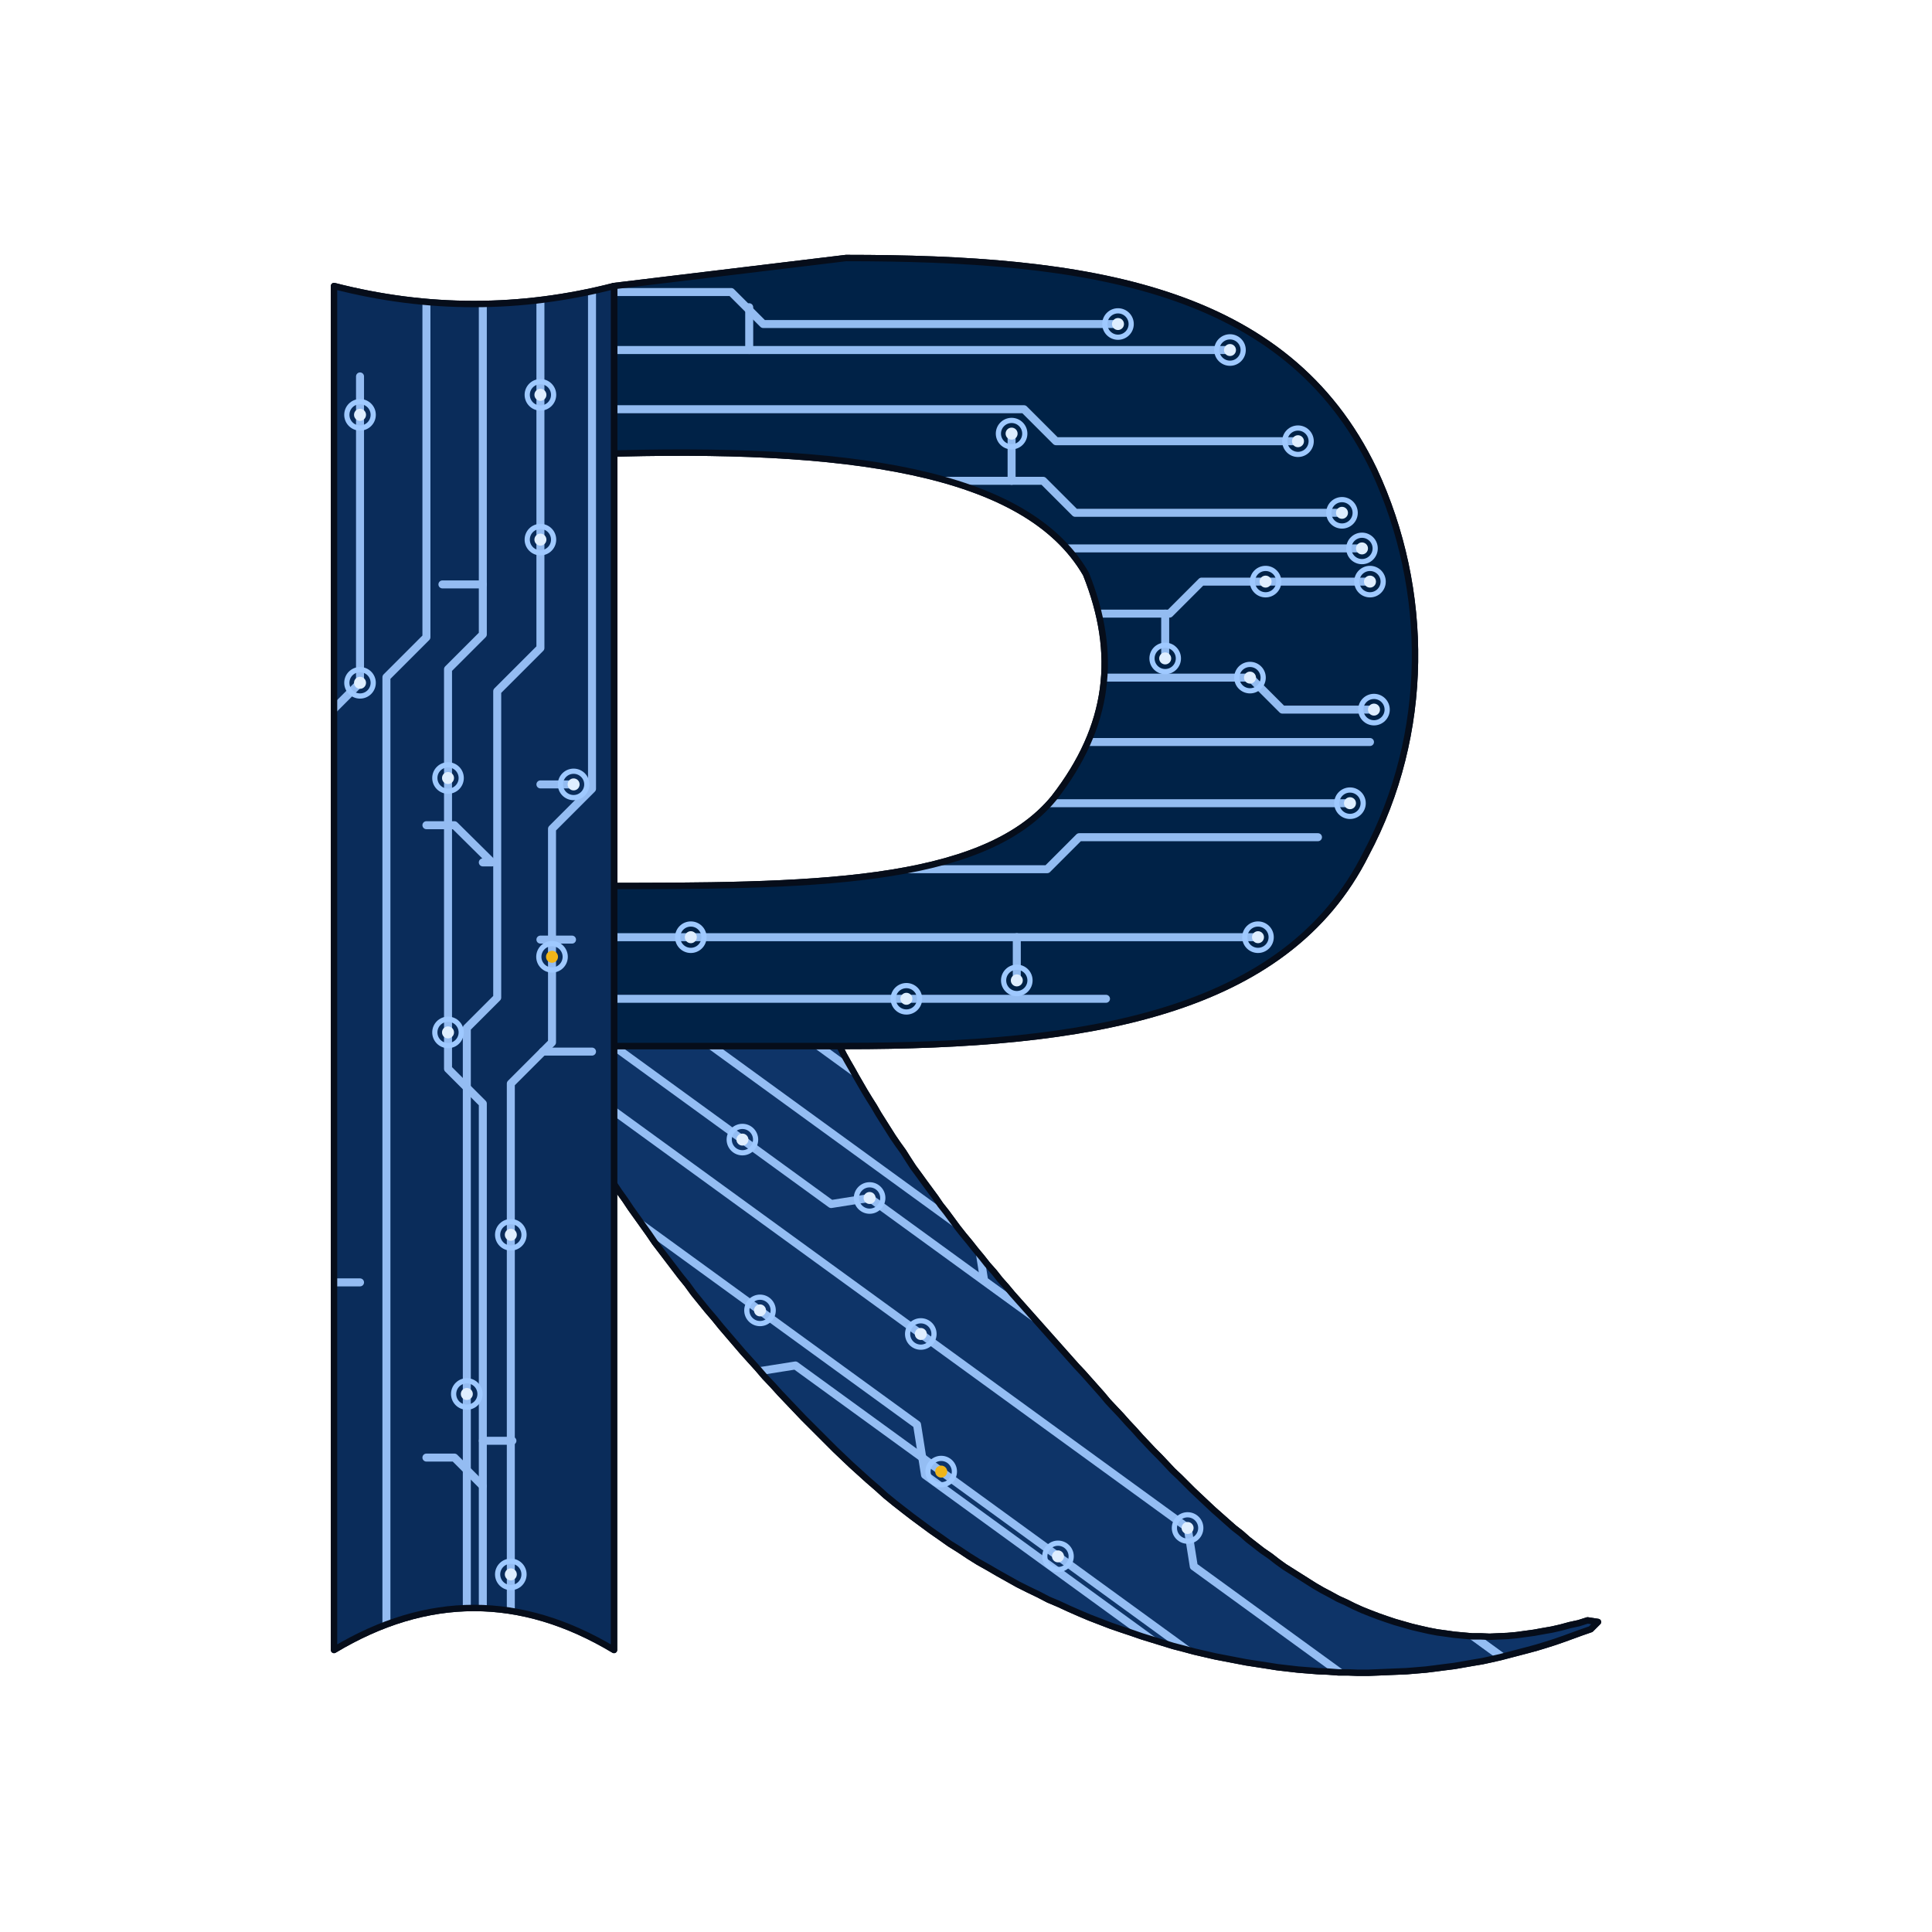
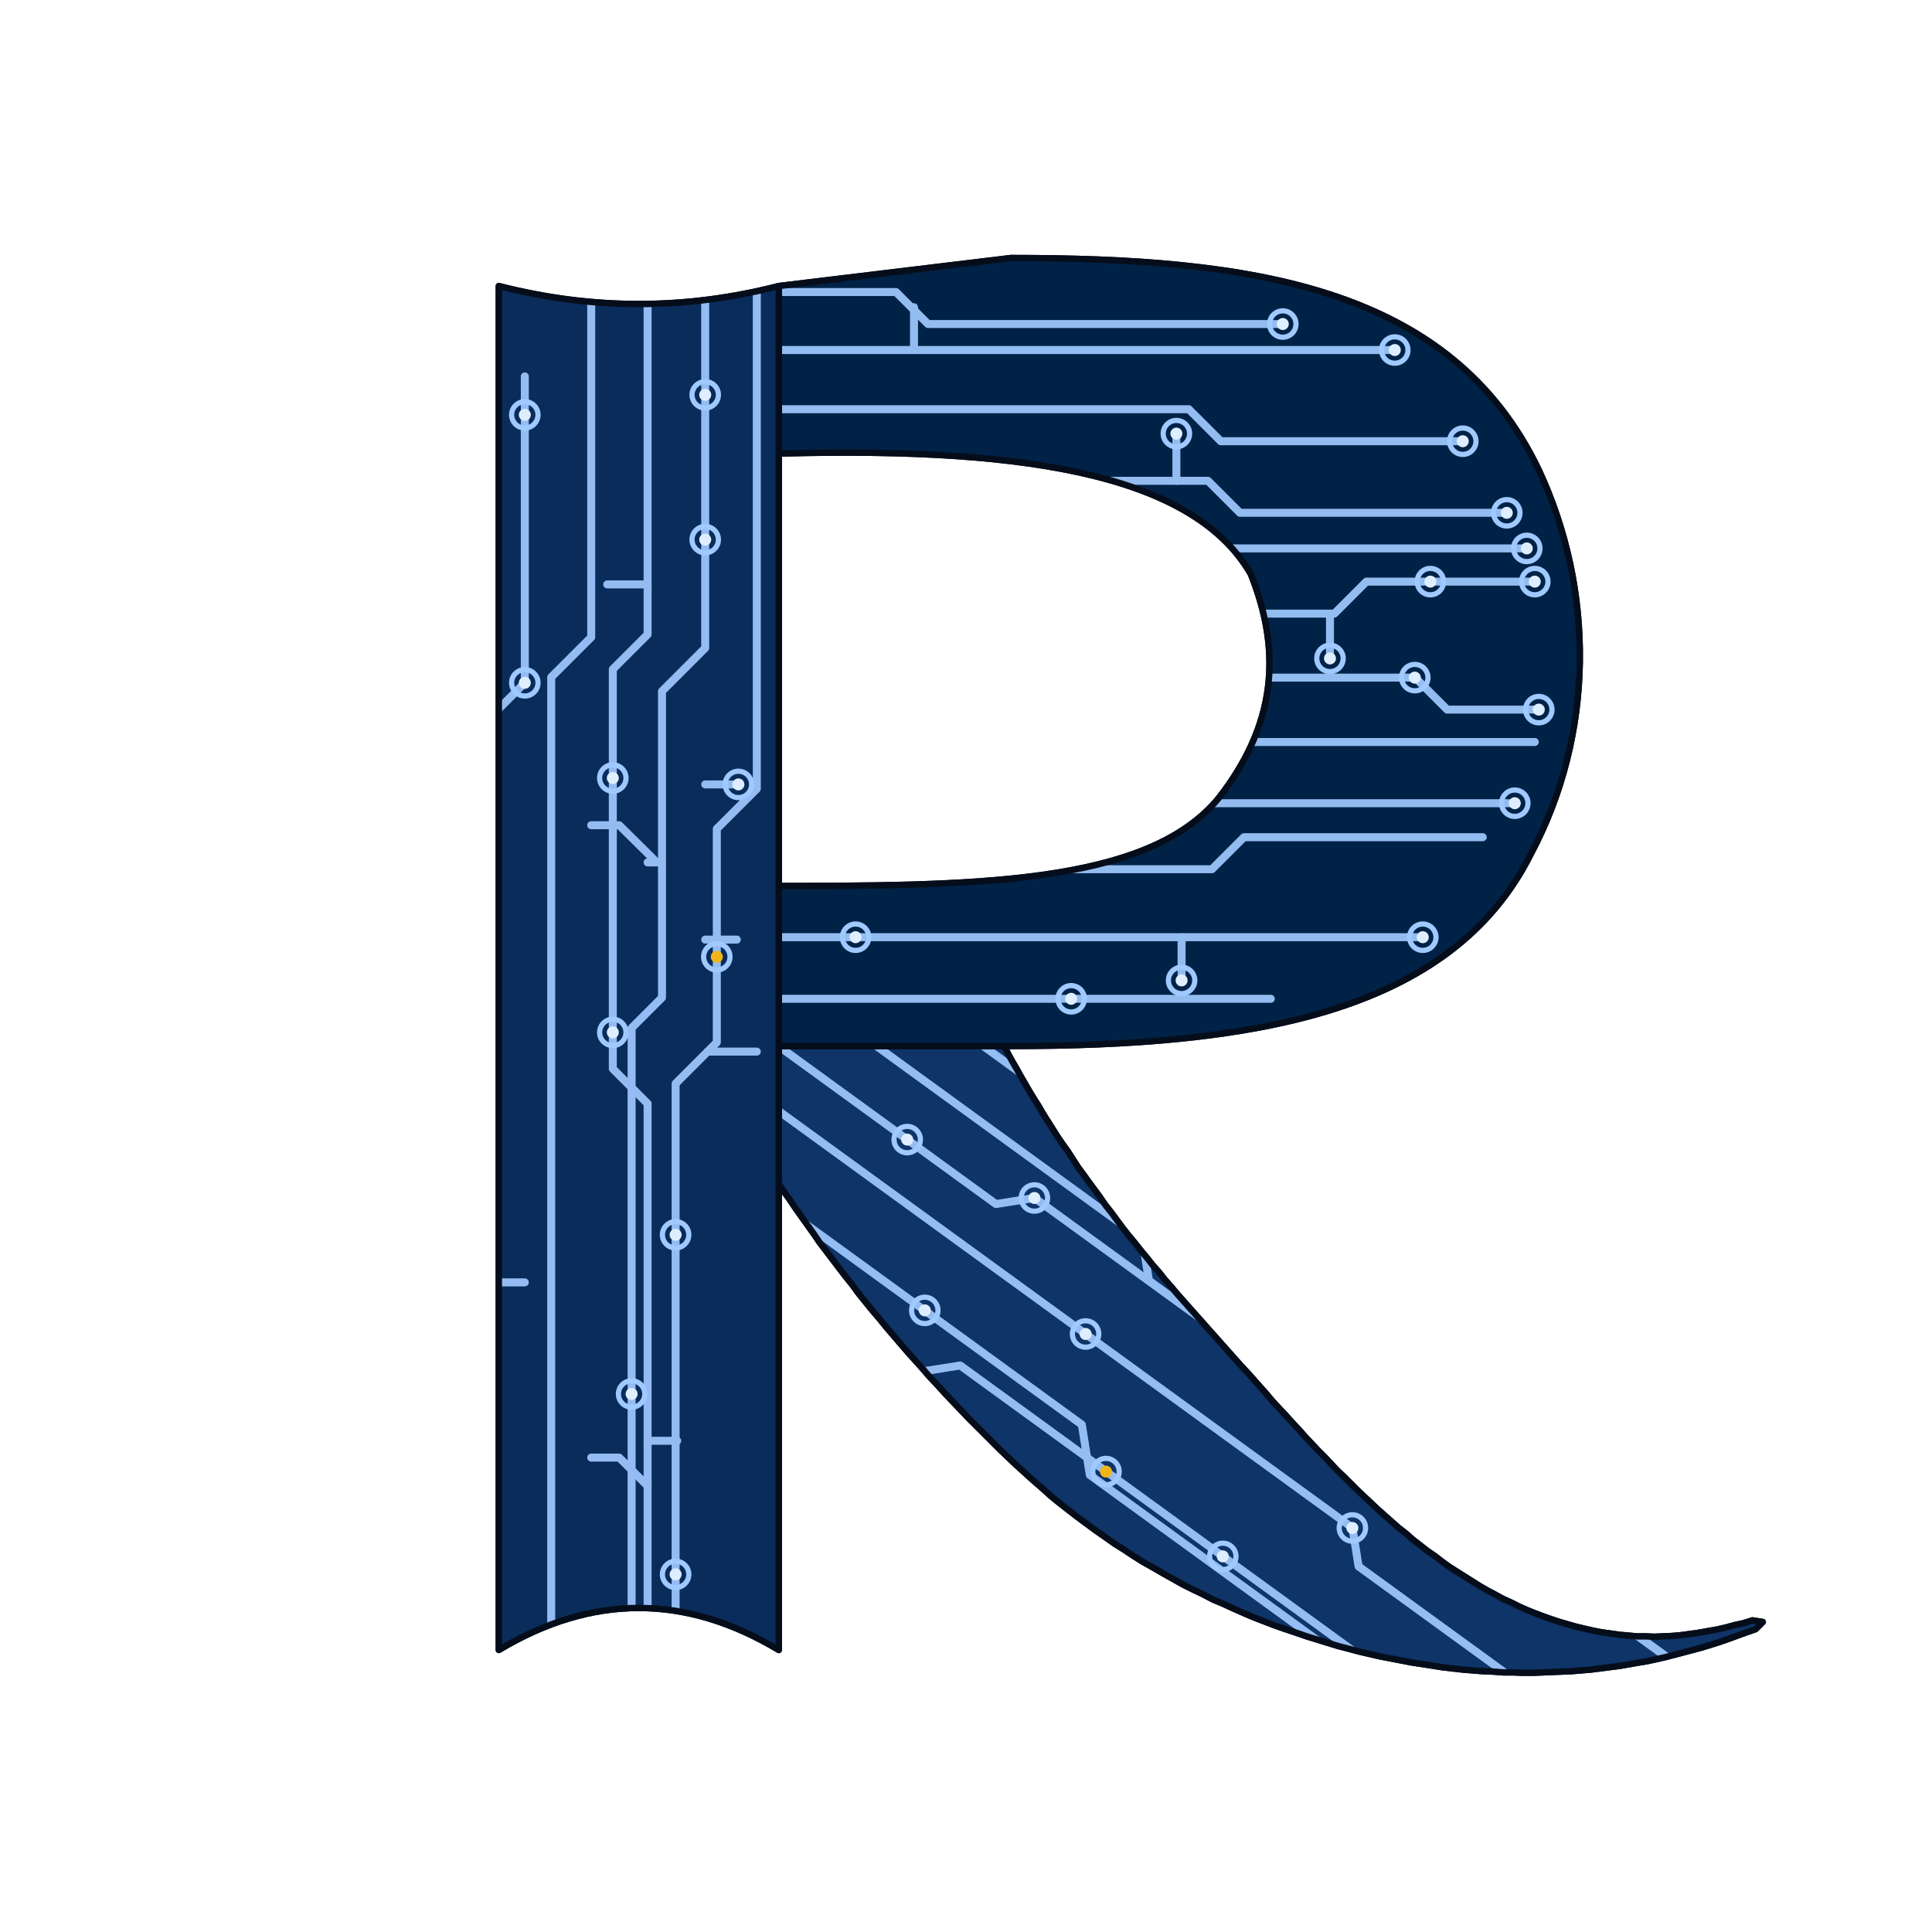
<svg xmlns="http://www.w3.org/2000/svg" viewBox="0 0 512 512" width="512" height="512">
-   <g transform="translate(256,256) scale(1.06) translate(-330,-320)">
+   <g transform="translate(256,256) scale(1.06) translate(-288.8,-320)">
    <defs>
      <clipPath id="cs">
        <path d="M172,150 Q207,159 242,150 L242,491 Q207,470 172,491 Z" />
      </clipPath>
      <clipPath id="cb">
        <path clip-rule="evenodd" d="M242,150 L300,143 C360,143 410,150 432,196 C446,226 446,262 430,292 C410,332 360,340 300,340 L242,340 Z M238,192 C300,190 345,196 360,222 C368,242 366,260 352,278 C334,300 290,300 238,300 Z" />
      </clipPath>
      <clipPath id="cl">
        <path d="M219.6,335.1 L220.6,337.2 L221.6,339.2 L222.6,341.2 L223.6,343.2 L224.7,345.3 L225.8,347.3 L226.9,349.4 L228.0,351.4 L229.1,353.5 L230.3,355.5 L231.5,357.6 L232.7,359.6 L234.0,361.7 L235.2,363.8 L236.5,365.9 L237.8,368.0 L239.2,370.1 L240.5,372.2 L241.9,374.3 L243.3,376.4 L244.8,378.5 L246.2,380.6 L247.7,382.7 L249.2,384.8 L250.7,386.9 L252.2,389.1 L253.8,391.2 L255.4,393.3 L257.0,395.4 L258.6,397.5 L260.3,399.6 L261.9,401.8 L263.6,403.9 L265.3,406.0 L267.1,408.1 L268.8,410.2 L270.6,412.3 L272.4,414.4 L274.2,416.5 L276.0,418.5 L277.9,420.6 L279.7,422.7 L281.6,424.7 L283.5,426.8 L285.4,428.8 L287.4,430.9 L289.3,432.9 L291.3,434.9 L293.3,436.9 L295.3,438.9 L297.3,440.9 L299.4,442.9 L301.4,444.8 L303.5,446.7 L305.6,448.6 L307.8,450.5 L309.9,452.4 L312.1,454.2 L314.4,456.0 L316.6,457.7 L318.9,459.4 L321.2,461.1 L323.5,462.7 L325.9,464.4 L328.3,465.9 L330.7,467.5 L333.1,469.0 L335.6,470.4 L338.0,471.8 L340.5,473.2 L343.0,474.6 L345.6,475.9 L348.1,477.1 L350.6,478.4 L353.2,479.5 L355.8,480.7 L358.3,481.8 L360.9,482.9 L363.5,483.9 L366.1,484.9 L368.7,485.8 L371.4,486.7 L374.0,487.6 L376.6,488.4 L379.2,489.2 L381.8,490.0 L384.5,490.7 L387.1,491.4 L389.7,492.0 L392.3,492.6 L394.9,493.1 L397.5,493.6 L400.1,494.1 L402.7,494.5 L405.3,494.9 L407.8,495.3 L410.4,495.6 L413.0,495.9 L415.5,496.1 L418.0,496.3 L420.5,496.4 L423.1,496.6 L425.5,496.6 L428.0,496.7 L430.5,496.7 L433.0,496.6 L435.4,496.5 L437.8,496.4 L440.2,496.3 L442.6,496.1 L445.0,495.9 L447.4,495.6 L449.7,495.3 L452.1,495.0 L454.4,494.6 L456.7,494.2 L459.1,493.8 L461.4,493.3 L463.6,492.8 L465.9,492.2 L468.2,491.6 L470.5,491.0 L472.7,490.4 L475.0,489.7 L477.2,489.0 L479.5,488.2 L481.7,487.4 L483.9,486.6 L486.2,485.8 L488.0,484.0 L488.0,484.0 L485.4,483.6 L483.2,484.3 L480.9,484.8 L478.7,485.4 L476.5,485.9 L474.2,486.3 L472.0,486.7 L469.8,487.0 L467.6,487.3 L465.4,487.5 L463.1,487.6 L460.9,487.7 L458.7,487.6 L456.5,487.6 L454.3,487.4 L452.1,487.2 L450.0,486.9 L447.8,486.6 L445.7,486.2 L443.5,485.7 L441.4,485.2 L439.3,484.6 L437.2,484.0 L435.1,483.3 L433.1,482.6 L431.0,481.8 L429.0,481.0 L427.0,480.1 L425.0,479.1 L423.0,478.2 L421.0,477.1 L419.1,476.1 L417.2,475.0 L415.3,473.8 L413.4,472.6 L411.5,471.4 L409.6,470.2 L407.8,468.9 L406.0,467.5 L404.1,466.2 L402.3,464.8 L400.5,463.4 L398.8,461.9 L397.0,460.5 L395.3,459.0 L393.5,457.4 L391.8,455.9 L390.1,454.3 L388.4,452.7 L386.7,451.1 L385.1,449.5 L383.4,447.8 L381.7,446.2 L380.1,444.5 L378.5,442.8 L376.8,441.1 L375.2,439.4 L373.6,437.7 L372.0,435.9 L370.4,434.2 L368.8,432.4 L367.1,430.6 L365.5,428.9 L364.0,427.1 L362.4,425.3 L360.8,423.5 L359.2,421.7 L357.6,420.0 L356.0,418.2 L354.4,416.4 L352.8,414.6 L351.2,412.8 L349.6,411.0 L348.0,409.2 L346.4,407.4 L344.8,405.6 L343.2,403.8 L341.6,402.0 L340.1,400.2 L338.5,398.4 L337.0,396.5 L335.4,394.7 L333.9,392.8 L332.4,391.0 L330.9,389.1 L329.4,387.3 L327.9,385.4 L326.5,383.5 L325.1,381.6 L323.6,379.7 L322.3,377.8 L320.9,375.9 L319.5,374.0 L318.2,372.2 L316.8,370.3 L315.5,368.3 L314.3,366.4 L313.0,364.6 L311.7,362.7 L310.5,360.8 L309.3,358.9 L308.1,357.0 L307.0,355.1 L305.8,353.2 L304.7,351.4 L303.6,349.5 L302.5,347.6 L301.5,345.8 L300.4,343.9 L299.4,342.1 L298.5,340.3 L297.5,338.5 L296.6,336.7 L295.7,334.9 L294.8,333.2 L293.9,331.4 L293.1,329.7 L292.3,328.0 L291.5,326.3 L290.7,324.6 L290.0,323.0 L289.3,321.3 L288.6,319.7 L288.0,318.1 L287.4,316.5 L286.7,315.0 L286.2,313.4 L285.6,311.9 L285.0,310.4 L284.4,308.9 Z" />
      </clipPath>
    </defs>
    <path d="M219.6,335.1 L220.6,337.2 L221.6,339.2 L222.6,341.2 L223.6,343.2 L224.7,345.3 L225.8,347.3 L226.9,349.4 L228.0,351.4 L229.1,353.5 L230.3,355.5 L231.5,357.6 L232.7,359.6 L234.0,361.7 L235.2,363.8 L236.5,365.9 L237.8,368.0 L239.2,370.1 L240.5,372.2 L241.9,374.3 L243.3,376.4 L244.8,378.5 L246.2,380.6 L247.7,382.7 L249.2,384.8 L250.7,386.9 L252.2,389.1 L253.8,391.2 L255.4,393.3 L257.0,395.4 L258.6,397.5 L260.3,399.6 L261.9,401.8 L263.6,403.9 L265.3,406.0 L267.1,408.1 L268.8,410.2 L270.6,412.3 L272.4,414.4 L274.2,416.5 L276.0,418.5 L277.9,420.6 L279.7,422.7 L281.6,424.7 L283.5,426.8 L285.4,428.8 L287.4,430.9 L289.3,432.9 L291.3,434.9 L293.3,436.9 L295.3,438.9 L297.3,440.9 L299.4,442.9 L301.4,444.8 L303.5,446.7 L305.6,448.6 L307.8,450.5 L309.9,452.4 L312.1,454.2 L314.4,456.0 L316.6,457.7 L318.9,459.4 L321.2,461.1 L323.5,462.7 L325.9,464.4 L328.3,465.9 L330.7,467.5 L333.1,469.0 L335.6,470.4 L338.0,471.8 L340.5,473.2 L343.0,474.6 L345.6,475.9 L348.1,477.1 L350.6,478.4 L353.2,479.5 L355.8,480.7 L358.3,481.8 L360.9,482.9 L363.5,483.9 L366.1,484.9 L368.7,485.8 L371.4,486.7 L374.0,487.6 L376.6,488.4 L379.2,489.2 L381.8,490.0 L384.5,490.7 L387.1,491.4 L389.7,492.0 L392.3,492.6 L394.9,493.1 L397.5,493.6 L400.1,494.1 L402.7,494.5 L405.3,494.9 L407.8,495.3 L410.4,495.6 L413.0,495.9 L415.5,496.1 L418.0,496.3 L420.5,496.4 L423.1,496.6 L425.5,496.6 L428.0,496.7 L430.5,496.7 L433.0,496.6 L435.4,496.5 L437.8,496.4 L440.2,496.3 L442.6,496.1 L445.0,495.9 L447.4,495.6 L449.7,495.3 L452.1,495.0 L454.4,494.6 L456.7,494.2 L459.1,493.8 L461.4,493.3 L463.6,492.8 L465.9,492.2 L468.2,491.6 L470.5,491.0 L472.7,490.4 L475.0,489.7 L477.2,489.0 L479.5,488.2 L481.7,487.4 L483.9,486.6 L486.2,485.8 L488.0,484.0 L488.0,484.0 L485.4,483.6 L483.2,484.3 L480.9,484.8 L478.7,485.4 L476.5,485.9 L474.2,486.3 L472.0,486.7 L469.8,487.0 L467.6,487.3 L465.4,487.5 L463.1,487.6 L460.9,487.7 L458.7,487.6 L456.5,487.6 L454.3,487.4 L452.1,487.2 L450.0,486.9 L447.8,486.6 L445.7,486.2 L443.5,485.7 L441.4,485.2 L439.3,484.6 L437.2,484.0 L435.1,483.3 L433.1,482.6 L431.0,481.8 L429.0,481.0 L427.0,480.1 L425.0,479.1 L423.0,478.2 L421.0,477.1 L419.1,476.1 L417.2,475.0 L415.3,473.8 L413.4,472.6 L411.5,471.4 L409.6,470.2 L407.8,468.9 L406.0,467.5 L404.1,466.2 L402.3,464.8 L400.5,463.4 L398.8,461.9 L397.0,460.5 L395.3,459.0 L393.5,457.4 L391.8,455.9 L390.1,454.3 L388.4,452.7 L386.7,451.1 L385.1,449.5 L383.4,447.8 L381.7,446.2 L380.1,444.5 L378.5,442.8 L376.8,441.1 L375.2,439.4 L373.6,437.7 L372.0,435.9 L370.4,434.2 L368.8,432.4 L367.1,430.6 L365.5,428.9 L364.0,427.1 L362.4,425.3 L360.8,423.5 L359.2,421.7 L357.6,420.0 L356.0,418.2 L354.4,416.4 L352.8,414.6 L351.2,412.8 L349.6,411.0 L348.0,409.2 L346.4,407.4 L344.8,405.6 L343.2,403.8 L341.6,402.0 L340.1,400.2 L338.5,398.4 L337.0,396.5 L335.4,394.7 L333.9,392.8 L332.4,391.0 L330.9,389.1 L329.4,387.3 L327.9,385.4 L326.5,383.5 L325.1,381.6 L323.6,379.7 L322.3,377.8 L320.9,375.9 L319.5,374.0 L318.2,372.2 L316.8,370.3 L315.5,368.3 L314.3,366.4 L313.0,364.6 L311.7,362.7 L310.5,360.8 L309.3,358.9 L308.1,357.0 L307.0,355.1 L305.8,353.2 L304.7,351.4 L303.6,349.5 L302.5,347.6 L301.5,345.8 L300.4,343.9 L299.4,342.1 L298.5,340.3 L297.5,338.5 L296.6,336.7 L295.7,334.9 L294.8,333.2 L293.9,331.4 L293.1,329.7 L292.3,328.0 L291.5,326.3 L290.7,324.6 L290.0,323.0 L289.3,321.3 L288.6,319.7 L288.0,318.1 L287.4,316.5 L286.7,315.0 L286.2,313.4 L285.6,311.9 L285.0,310.4 L284.4,308.9 Z" fill="#0e3468" stroke="#060d1a" stroke-width="1.6" stroke-linejoin="round" />
    <g>
      <path d="M219.6,335.1 L220.6,337.2 L221.6,339.2 L222.6,341.2 L223.6,343.2 L224.7,345.3 L225.8,347.3 L226.9,349.4 L228.0,351.4 L229.1,353.5 L230.3,355.5 L231.5,357.6 L232.7,359.6 L234.0,361.7 L235.2,363.8 L236.5,365.9 L237.8,368.0 L239.2,370.1 L240.5,372.2 L241.9,374.3 L243.3,376.4 L244.8,378.5 L246.2,380.6 L247.7,382.7 L249.2,384.8 L250.7,386.9 L252.2,389.1 L253.8,391.2 L255.4,393.3 L257.0,395.4 L258.6,397.5 L260.3,399.6 L261.9,401.8 L263.6,403.9 L265.3,406.0 L267.1,408.1 L268.8,410.2 L270.6,412.3 L272.4,414.4 L274.2,416.5 L276.0,418.5 L277.9,420.6 L279.7,422.7 L281.6,424.7 L283.5,426.8 L285.4,428.8 L287.4,430.9 L289.3,432.9 L291.3,434.9 L293.3,436.9 L295.3,438.9 L297.3,440.9 L299.4,442.9 L301.4,444.8 L303.5,446.7 L305.6,448.6 L307.8,450.5 L309.9,452.4 L312.1,454.2 L314.4,456.0 L316.6,457.7 L318.9,459.4 L321.2,461.1 L323.5,462.7 L325.9,464.4 L328.3,465.9 L330.7,467.5 L333.1,469.0 L335.6,470.4 L338.0,471.8 L340.5,473.2 L343.0,474.6 L345.6,475.9 L348.1,477.1 L350.6,478.4 L353.2,479.5 L355.8,480.7 L358.3,481.8 L360.9,482.9 L363.5,483.9 L366.1,484.9 L368.7,485.8 L371.4,486.7 L374.0,487.6 L376.6,488.4 L379.2,489.2 L381.8,490.0 L384.5,490.7 L387.1,491.4 L389.7,492.0 L392.3,492.6 L394.9,493.1 L397.5,493.6 L400.1,494.1 L402.7,494.5 L405.3,494.9 L407.8,495.3 L410.4,495.6 L413.0,495.9 L415.5,496.1 L418.0,496.3 L420.5,496.4 L423.1,496.6 L425.5,496.6 L428.0,496.7 L430.5,496.7 L433.0,496.6 L435.4,496.5 L437.8,496.4 L440.2,496.3 L442.6,496.1 L445.0,495.9 L447.4,495.6 L449.7,495.3 L452.1,495.0 L454.4,494.6 L456.7,494.2 L459.1,493.8 L461.4,493.3 L463.6,492.8 L465.9,492.2 L468.2,491.6 L470.5,491.0 L472.7,490.4 L475.0,489.7 L477.2,489.0 L479.5,488.2 L481.7,487.4 L483.9,486.6 L486.2,485.8 L488.0,484.0 L488.0,484.0 L485.4,483.6 L483.2,484.3 L480.9,484.8 L478.7,485.4 L476.5,485.9 L474.2,486.3 L472.0,486.7 L469.8,487.0 L467.6,487.3 L465.4,487.5 L463.1,487.6 L460.9,487.7 L458.7,487.6 L456.5,487.6 L454.3,487.4 L452.1,487.2 L450.0,486.9 L447.8,486.6 L445.7,486.2 L443.5,485.7 L441.4,485.2 L439.3,484.6 L437.2,484.0 L435.1,483.3 L433.1,482.6 L431.0,481.8 L429.0,481.0 L427.0,480.1 L425.0,479.1 L423.0,478.2 L421.0,477.1 L419.1,476.1 L417.2,475.0 L415.3,473.8 L413.4,472.6 L411.5,471.4 L409.6,470.2 L407.8,468.9 L406.0,467.5 L404.1,466.2 L402.3,464.8 L400.5,463.4 L398.8,461.9 L397.0,460.5 L395.3,459.0 L393.5,457.4 L391.8,455.9 L390.1,454.3 L388.4,452.7 L386.7,451.1 L385.1,449.5 L383.4,447.8 L381.7,446.2 L380.1,444.5 L378.5,442.8 L376.8,441.1 L375.2,439.4 L373.6,437.7 L372.0,435.9 L370.4,434.2 L368.8,432.4 L367.1,430.6 L365.5,428.9 L364.0,427.1 L362.4,425.3 L360.8,423.5 L359.2,421.7 L357.6,420.0 L356.0,418.2 L354.4,416.4 L352.8,414.6 L351.2,412.8 L349.6,411.0 L348.0,409.2 L346.4,407.4 L344.8,405.6 L343.2,403.8 L341.6,402.0 L340.1,400.2 L338.5,398.4 L337.0,396.5 L335.4,394.7 L333.9,392.8 L332.4,391.0 L330.9,389.1 L329.4,387.3 L327.9,385.4 L326.5,383.5 L325.1,381.6 L323.6,379.7 L322.3,377.8 L320.9,375.9 L319.5,374.0 L318.2,372.2 L316.8,370.3 L315.5,368.3 L314.3,366.4 L313.0,364.6 L311.7,362.7 L310.5,360.8 L309.3,358.9 L308.1,357.0 L307.0,355.1 L305.8,353.2 L304.7,351.4 L303.6,349.5 L302.5,347.6 L301.5,345.8 L300.4,343.9 L299.4,342.1 L298.5,340.3 L297.5,338.5 L296.6,336.7 L295.7,334.9 L294.8,333.2 L293.9,331.4 L293.1,329.7 L292.3,328.0 L291.5,326.3 L290.7,324.6 L290.0,323.0 L289.3,321.3 L288.6,319.7 L288.0,318.1 L287.4,316.5 L286.7,315.0 L286.2,313.4 L285.6,311.9 L285.0,310.4 L284.4,308.9 Z" fill="#0e3468" fill-rule="evenodd" />
      <g clip-path="url(#cl)" fill="none" stroke="#9fc9ff" stroke-width="2" stroke-linecap="round" stroke-linejoin="round" opacity="0.92">
        <g transform="rotate(-54 350 400)">
          <path d="M186.7,270.8 L186.7,374.9 L178.1,383.5 L178.1,514.3" />
          <path d="M178.1,386 L187.6,386" />
          <path d="M200.7,235 L200.7,336.1 L191,345.8 L191,565" />
          <path d="M214.8,235 L214.8,460 L222.6,467.8 L222.6,565" />
          <path d="M222.6,467.3 L215.4,467.3" />
          <path d="M228.2,235 L228.2,465 L237.1,473.9 L237.1,565" />
          <path d="M228.2,330.8 L216.5,330.8" />
          <path d="M246.6,235 L246.6,449.8 L239.9,456.5 L239.9,565" />
          <path d="M239.9,516.5 L251.7,516.5" />
          <path d="M258.4,235 L258.4,429.2 L249.8,437.8 L249.8,565" />
          <path d="M276.6,304.9 L276.6,422.1 L268,430.7 L268,485.7" />
          <path d="M268,430.6 L257.2,430.6" />
          <path d="M290.7,253.6 L290.7,354.6 L297.1,361 L297.1,487.3" />
          <path d="M303,306.9 L303,394.3 L294,403.3 L294,521.9" />
          <path d="M321.9,235 L321.9,464.2 L315,471.1 L315,565" />
          <path d="M335,235 L335,344.5 L341.9,351.4 L341.9,565" />
          <path d="M341.9,417.5 L351.9,417.5" />
          <path d="M349.4,235 L349.4,379.3 L342,386.7 L342,565" />
          <path d="M342,396.3 L352.3,396.3" />
          <path d="M365.1,235 L365.1,448.2 L371.3,454.4 L371.3,565" />
          <path d="M381.5,296.4 L381.5,398.8 L389.6,406.9 L389.6,512.4" />
          <path d="M389.6,450.5 L397.4,450.5" />
          <path d="M394.8,291.6 L394.8,387 L401.7,393.9 L401.7,497.5" />
          <path d="M401.7,399.5 L391.6,399.5" />
          <path d="M411.1,235 L411.1,445.3 L419.3,453.5 L419.3,565" />
          <path d="M419.3,493.6 L427.6,493.6" />
          <path d="M426.5,285 L426.5,441.4 L419.5,448.4 L419.5,522.9" />
          <path d="M441.7,307.8 L441.7,419.6 L449.3,427.2 L449.3,523.3" />
          <path d="M456.4,235 L456.4,358.6 L465.6,367.8 L465.6,565" />
          <path d="M471,251.8 L471,400 L462.1,408.9 L462.1,532.8" />
          <path d="M485.1,235 L485.1,421.1 L477.7,428.5 L477.7,565" />
          <path d="M477.7,505.5 L467.3,505.5" />
          <path d="M501.9,304.7 L501.9,391.4 L492.3,401 L492.3,498.1" />
          <path d="M501.9,382 L492.3,382" />
          <path d="M513,305.5 L513,379.8 L521.5,388.3 L521.5,540.1" />
          <path d="M521.5,497.9 L531.9,497.9" />
        </g>
      </g>
      <g clip-path="url(#cl)">
        <circle cx="305.9" cy="378" r="3.3" fill="none" stroke="#9fc9ff" stroke-width="1.3" />
        <circle cx="305.9" cy="378" r="1.5" fill="#dfeeff" />
        <circle cx="353" cy="467.6" r="3.3" fill="none" stroke="#9fc9ff" stroke-width="1.3" />
        <circle cx="353" cy="467.6" r="1.5" fill="#dfeeff" />
        <circle cx="278.5" cy="406.1" r="3.3" fill="none" stroke="#9fc9ff" stroke-width="1.3" />
        <circle cx="278.5" cy="406.1" r="1.5" fill="#dfeeff" />
        <circle cx="323.8" cy="446.4" r="3.3" fill="none" stroke="#9fc9ff" stroke-width="1.3" />
        <circle cx="323.8" cy="446.4" r="1.5" fill="#f0b519" />
        <circle cx="285.4" cy="334.4" r="3.3" fill="none" stroke="#9fc9ff" stroke-width="1.3" />
        <circle cx="285.4" cy="334.4" r="1.5" fill="#dfeeff" />
        <circle cx="252.6" cy="330" r="3.3" fill="none" stroke="#9fc9ff" stroke-width="1.3" />
        <circle cx="252.6" cy="330" r="1.5" fill="#dfeeff" />
        <circle cx="318.7" cy="412" r="3.3" fill="none" stroke="#9fc9ff" stroke-width="1.3" />
        <circle cx="318.7" cy="412" r="1.5" fill="#dfeeff" />
        <circle cx="274.1" cy="363.4" r="3.3" fill="none" stroke="#9fc9ff" stroke-width="1.3" />
        <circle cx="274.1" cy="363.4" r="1.5" fill="#dfeeff" />
        <circle cx="385.4" cy="460.5" r="3.3" fill="none" stroke="#9fc9ff" stroke-width="1.3" />
        <circle cx="385.4" cy="460.5" r="1.5" fill="#dfeeff" />
      </g>
      <path d="M219.6,335.1 L220.6,337.2 L221.6,339.2 L222.6,341.2 L223.6,343.2 L224.7,345.3 L225.8,347.3 L226.9,349.4 L228.0,351.4 L229.1,353.5 L230.3,355.5 L231.5,357.6 L232.7,359.6 L234.0,361.7 L235.2,363.8 L236.5,365.9 L237.8,368.0 L239.2,370.1 L240.5,372.2 L241.9,374.3 L243.3,376.4 L244.8,378.5 L246.2,380.6 L247.7,382.7 L249.2,384.8 L250.7,386.9 L252.2,389.1 L253.8,391.2 L255.4,393.3 L257.0,395.4 L258.6,397.5 L260.3,399.6 L261.9,401.8 L263.6,403.9 L265.3,406.0 L267.1,408.1 L268.8,410.2 L270.6,412.3 L272.4,414.4 L274.2,416.5 L276.0,418.5 L277.9,420.6 L279.7,422.7 L281.6,424.7 L283.5,426.8 L285.4,428.8 L287.4,430.9 L289.3,432.9 L291.3,434.9 L293.3,436.9 L295.3,438.9 L297.3,440.9 L299.4,442.9 L301.4,444.8 L303.5,446.7 L305.6,448.6 L307.8,450.5 L309.9,452.4 L312.1,454.2 L314.4,456.0 L316.6,457.7 L318.9,459.4 L321.2,461.1 L323.5,462.7 L325.9,464.4 L328.3,465.9 L330.7,467.5 L333.1,469.0 L335.6,470.4 L338.0,471.8 L340.5,473.2 L343.0,474.6 L345.6,475.9 L348.1,477.1 L350.6,478.4 L353.2,479.5 L355.8,480.7 L358.3,481.8 L360.9,482.9 L363.5,483.9 L366.1,484.9 L368.7,485.8 L371.4,486.7 L374.0,487.6 L376.6,488.4 L379.2,489.2 L381.8,490.0 L384.5,490.7 L387.1,491.4 L389.7,492.0 L392.3,492.6 L394.9,493.1 L397.5,493.6 L400.1,494.1 L402.7,494.5 L405.3,494.9 L407.8,495.3 L410.4,495.6 L413.0,495.9 L415.5,496.1 L418.0,496.3 L420.5,496.4 L423.1,496.6 L425.5,496.6 L428.0,496.7 L430.5,496.7 L433.0,496.6 L435.4,496.5 L437.8,496.4 L440.2,496.3 L442.6,496.1 L445.0,495.9 L447.4,495.6 L449.7,495.3 L452.1,495.0 L454.4,494.6 L456.7,494.2 L459.1,493.8 L461.4,493.3 L463.6,492.8 L465.9,492.2 L468.2,491.6 L470.5,491.0 L472.7,490.4 L475.0,489.7 L477.2,489.0 L479.5,488.2 L481.7,487.4 L483.9,486.6 L486.2,485.8 L488.0,484.0 L488.0,484.0 L485.4,483.6 L483.2,484.3 L480.9,484.8 L478.7,485.4 L476.5,485.9 L474.2,486.3 L472.0,486.7 L469.8,487.0 L467.6,487.3 L465.4,487.5 L463.1,487.6 L460.9,487.7 L458.7,487.6 L456.5,487.6 L454.3,487.4 L452.1,487.2 L450.0,486.9 L447.8,486.6 L445.7,486.2 L443.5,485.7 L441.4,485.2 L439.3,484.6 L437.2,484.0 L435.1,483.3 L433.1,482.6 L431.0,481.8 L429.0,481.0 L427.0,480.1 L425.0,479.1 L423.0,478.2 L421.0,477.1 L419.1,476.1 L417.2,475.0 L415.3,473.8 L413.4,472.6 L411.5,471.4 L409.6,470.2 L407.8,468.9 L406.0,467.5 L404.1,466.2 L402.3,464.8 L400.5,463.4 L398.8,461.9 L397.0,460.5 L395.3,459.0 L393.5,457.4 L391.8,455.9 L390.1,454.3 L388.4,452.7 L386.7,451.1 L385.1,449.5 L383.4,447.8 L381.7,446.2 L380.1,444.5 L378.5,442.8 L376.8,441.1 L375.2,439.4 L373.6,437.7 L372.0,435.9 L370.4,434.2 L368.8,432.4 L367.1,430.6 L365.5,428.9 L364.0,427.1 L362.4,425.3 L360.8,423.5 L359.2,421.7 L357.6,420.0 L356.0,418.2 L354.4,416.4 L352.8,414.6 L351.2,412.8 L349.6,411.0 L348.0,409.2 L346.4,407.4 L344.8,405.6 L343.2,403.8 L341.6,402.0 L340.1,400.2 L338.5,398.4 L337.0,396.5 L335.4,394.7 L333.9,392.8 L332.4,391.0 L330.9,389.1 L329.4,387.3 L327.9,385.4 L326.5,383.5 L325.1,381.6 L323.6,379.7 L322.3,377.8 L320.9,375.9 L319.5,374.0 L318.2,372.2 L316.8,370.3 L315.5,368.3 L314.3,366.4 L313.0,364.6 L311.7,362.7 L310.5,360.8 L309.3,358.9 L308.1,357.0 L307.0,355.1 L305.8,353.2 L304.7,351.4 L303.6,349.5 L302.5,347.6 L301.5,345.8 L300.4,343.9 L299.4,342.1 L298.5,340.3 L297.5,338.5 L296.6,336.7 L295.7,334.9 L294.8,333.2 L293.9,331.4 L293.1,329.7 L292.3,328.0 L291.5,326.3 L290.7,324.6 L290.0,323.0 L289.3,321.3 L288.6,319.7 L288.0,318.1 L287.4,316.5 L286.7,315.0 L286.2,313.4 L285.6,311.9 L285.0,310.4 L284.4,308.9 Z" fill="none" fill-rule="evenodd" stroke="#060d1a" stroke-width="1.6" stroke-linejoin="round" />
    </g>
    <path d="M242,150 L300,143 C360,143 410,150 432,196 C446,226 446,262 430,292 C410,332 360,340 300,340 L242,340 Z M238,192 C300,190 345,196 360,222 C368,242 366,260 352,278 C334,300 290,300 238,300 Z" fill="#002247" fill-rule="evenodd" stroke="#060d1a" stroke-width="1.6" stroke-linejoin="round" />
    <g>
      <path d="M242,150 L300,143 C360,143 410,150 432,196 C446,226 446,262 430,292 C410,332 360,340 300,340 L242,340 Z M238,192 C300,190 345,196 360,222 C368,242 366,260 352,278 C334,300 290,300 238,300 Z" fill="#002247" fill-rule="evenodd" />
      <g clip-path="url(#cb)" fill="none" stroke="#9fc9ff" stroke-width="2" stroke-linecap="round" stroke-linejoin="round" opacity="0.92">
        <path d="M235,151.5 L271.3,151.5 L279.3,159.5 L368,159.5" />
        <path d="M235,166 L396,166" />
        <path d="M275.8,166 L275.8,155.3" />
        <path d="M235,180.8 L344.5,180.8 L352.5,188.8 L413,188.8" />
        <path d="M235,198.7 L349.3,198.7 L357.3,206.7 L424,206.7" />
        <path d="M341.4,198.7 L341.4,186.9" />
        <path d="M235,215.6 L429,215.6" />
        <path d="M235,231.9 L380.9,231.9 L388.9,223.9 L431,223.9" />
        <path d="M379.8,231.9 L379.8,243.1" />
        <path d="M235,247.9 L401.1,247.9 L409.1,255.9 L432,255.9" />
        <path d="M235,264 L431,264" />
        <path d="M235,279.3 L426,279.3" />
        <path d="M235,295.8 L350.3,295.8 L358.3,287.8 L418,287.8" />
        <path d="M235,312.8 L403,312.8" />
        <path d="M342.7,312.8 L342.7,323.6" />
        <path d="M235,328.2 L365,328.2" />
      </g>
      <g clip-path="url(#cb)">
        <circle cx="368" cy="159.5" r="3.3" fill="none" stroke="#9fc9ff" stroke-width="1.3" />
        <circle cx="368" cy="159.5" r="1.5" fill="#dfeeff" />
        <circle cx="396" cy="166" r="3.3" fill="none" stroke="#9fc9ff" stroke-width="1.3" />
        <circle cx="396" cy="166" r="1.5" fill="#dfeeff" />
        <circle cx="413" cy="188.8" r="3.3" fill="none" stroke="#9fc9ff" stroke-width="1.3" />
        <circle cx="413" cy="188.8" r="1.5" fill="#dfeeff" />
        <circle cx="424" cy="206.7" r="3.3" fill="none" stroke="#9fc9ff" stroke-width="1.3" />
        <circle cx="424" cy="206.7" r="1.5" fill="#dfeeff" />
        <circle cx="341.4" cy="186.9" r="3.3" fill="none" stroke="#9fc9ff" stroke-width="1.3" />
        <circle cx="341.4" cy="186.9" r="1.5" fill="#dfeeff" />
        <circle cx="429" cy="215.6" r="3.3" fill="none" stroke="#9fc9ff" stroke-width="1.3" />
        <circle cx="429" cy="215.6" r="1.5" fill="#dfeeff" />
        <circle cx="431" cy="223.9" r="3.3" fill="none" stroke="#9fc9ff" stroke-width="1.3" />
        <circle cx="431" cy="223.9" r="1.5" fill="#dfeeff" />
        <circle cx="379.8" cy="243.1" r="3.3" fill="none" stroke="#9fc9ff" stroke-width="1.3" />
        <circle cx="379.8" cy="243.1" r="1.5" fill="#dfeeff" />
        <circle cx="404.9" cy="223.9" r="3.3" fill="none" stroke="#9fc9ff" stroke-width="1.3" />
        <circle cx="404.9" cy="223.9" r="1.5" fill="#dfeeff" />
        <circle cx="432" cy="255.9" r="3.3" fill="none" stroke="#9fc9ff" stroke-width="1.3" />
        <circle cx="432" cy="255.9" r="1.5" fill="#dfeeff" />
        <circle cx="401" cy="247.9" r="3.3" fill="none" stroke="#9fc9ff" stroke-width="1.3" />
        <circle cx="401" cy="247.9" r="1.5" fill="#dfeeff" />
        <circle cx="426" cy="279.3" r="3.3" fill="none" stroke="#9fc9ff" stroke-width="1.3" />
        <circle cx="426" cy="279.3" r="1.5" fill="#dfeeff" />
        <circle cx="403" cy="312.8" r="3.3" fill="none" stroke="#9fc9ff" stroke-width="1.3" />
        <circle cx="403" cy="312.8" r="1.5" fill="#dfeeff" />
        <circle cx="342.7" cy="323.6" r="3.3" fill="none" stroke="#9fc9ff" stroke-width="1.3" />
        <circle cx="342.7" cy="323.6" r="1.5" fill="#dfeeff" />
        <circle cx="261.2" cy="312.8" r="3.3" fill="none" stroke="#9fc9ff" stroke-width="1.3" />
        <circle cx="261.2" cy="312.8" r="1.5" fill="#dfeeff" />
        <circle cx="315.1" cy="328.2" r="3.3" fill="none" stroke="#9fc9ff" stroke-width="1.3" />
        <circle cx="315.1" cy="328.2" r="1.5" fill="#dfeeff" />
      </g>
      <path d="M242,150 L300,143 C360,143 410,150 432,196 C446,226 446,262 430,292 C410,332 360,340 300,340 L242,340 Z M238,192 C300,190 345,196 360,222 C368,242 366,260 352,278 C334,300 290,300 238,300 Z" fill="none" fill-rule="evenodd" stroke="#060d1a" stroke-width="1.6" stroke-linejoin="round" />
    </g>
    <path d="M172,150 Q207,159 242,150 L242,491 Q207,470 172,491 Z" fill="#0a2c5a" stroke="#060d1a" stroke-width="1.6" stroke-linejoin="round" />
    <g>
      <path d="M172,150 Q207,159 242,150 L242,491 Q207,470 172,491 Z" fill="#0a2c5a" fill-rule="evenodd" />
      <g clip-path="url(#cs)" fill="none" stroke="#9fc9ff" stroke-width="2" stroke-linecap="round" stroke-linejoin="round" opacity="0.92">
        <path d="M178.5,172.6 L178.5,249.2 L168.3,259.4 L168.3,457.1" />
        <path d="M178.5,399.1 L170.8,399.1" />
        <path d="M195.1,150 L195.1,237.8 L185.1,247.8 L185.1,491" />
        <path d="M209.2,150 L209.2,237.1 L200.5,245.8 L200.5,345.7 L209.2,354.4 L209.2,491" />
        <path d="M209.2,438.7 L216.6,438.7" />
        <path d="M209.2,224.6 L199.1,224.6" />
        <path d="M223.6,150 L223.6,240.5 L212.8,251.3 L212.8,327.9 L205.2,335.5 L205.2,491" />
        <path d="M223.6,274.6 L231.9,274.6" />
        <path d="M223.6,313.4 L231.5,313.4" />
        <path d="M236.5,150 L236.5,275.7 L226.5,285.7 L226.5,339.1 L216.2,349.4 L216.2,491" />
        <path d="M236.5,341.4 L224.2,341.4" />
        <path d="M195.1,284.8 L202.1,284.8 L211.5,294.1 L209.2,294.1" />
        <path d="M195.1,442.9 L202.1,442.9 L209.2,450 L209.2,450" />
      </g>
      <g clip-path="url(#cs)">
        <circle cx="216.2" cy="387.2" r="3.3" fill="none" stroke="#9fc9ff" stroke-width="1.3" />
        <circle cx="216.2" cy="387.2" r="1.5" fill="#dfeeff" />
        <circle cx="200.5" cy="336.6" r="3.3" fill="none" stroke="#9fc9ff" stroke-width="1.3" />
        <circle cx="200.5" cy="336.6" r="1.5" fill="#dfeeff" />
        <circle cx="231.9" cy="274.6" r="3.3" fill="none" stroke="#9fc9ff" stroke-width="1.3" />
        <circle cx="231.9" cy="274.6" r="1.5" fill="#dfeeff" />
        <circle cx="200.5" cy="273" r="3.3" fill="none" stroke="#9fc9ff" stroke-width="1.3" />
        <circle cx="200.5" cy="273" r="1.5" fill="#dfeeff" />
        <circle cx="205.2" cy="427" r="3.3" fill="none" stroke="#9fc9ff" stroke-width="1.3" />
        <circle cx="205.2" cy="427" r="1.5" fill="#dfeeff" />
        <circle cx="223.6" cy="213.4" r="3.3" fill="none" stroke="#9fc9ff" stroke-width="1.3" />
        <circle cx="223.6" cy="213.4" r="1.5" fill="#dfeeff" />
        <circle cx="226.5" cy="317.7" r="3.3" fill="none" stroke="#9fc9ff" stroke-width="1.3" />
        <circle cx="226.5" cy="317.7" r="1.5" fill="#f0b519" />
        <circle cx="223.6" cy="177.2" r="3.3" fill="none" stroke="#9fc9ff" stroke-width="1.3" />
        <circle cx="223.6" cy="177.2" r="1.5" fill="#dfeeff" />
        <circle cx="216.2" cy="472.1" r="3.3" fill="none" stroke="#9fc9ff" stroke-width="1.3" />
        <circle cx="216.2" cy="472.1" r="1.5" fill="#dfeeff" />
        <circle cx="178.5" cy="249.2" r="3.3" fill="none" stroke="#9fc9ff" stroke-width="1.3" />
        <circle cx="178.5" cy="249.2" r="1.5" fill="#dfeeff" />
        <circle cx="178.5" cy="182.2" r="3.3" fill="none" stroke="#9fc9ff" stroke-width="1.3" />
        <circle cx="178.5" cy="182.2" r="1.5" fill="#dfeeff" />
      </g>
      <path d="M172,150 Q207,159 242,150 L242,491 Q207,470 172,491 Z" fill="none" fill-rule="evenodd" stroke="#060d1a" stroke-width="1.6" stroke-linejoin="round" />
    </g>
  </g>
</svg>
